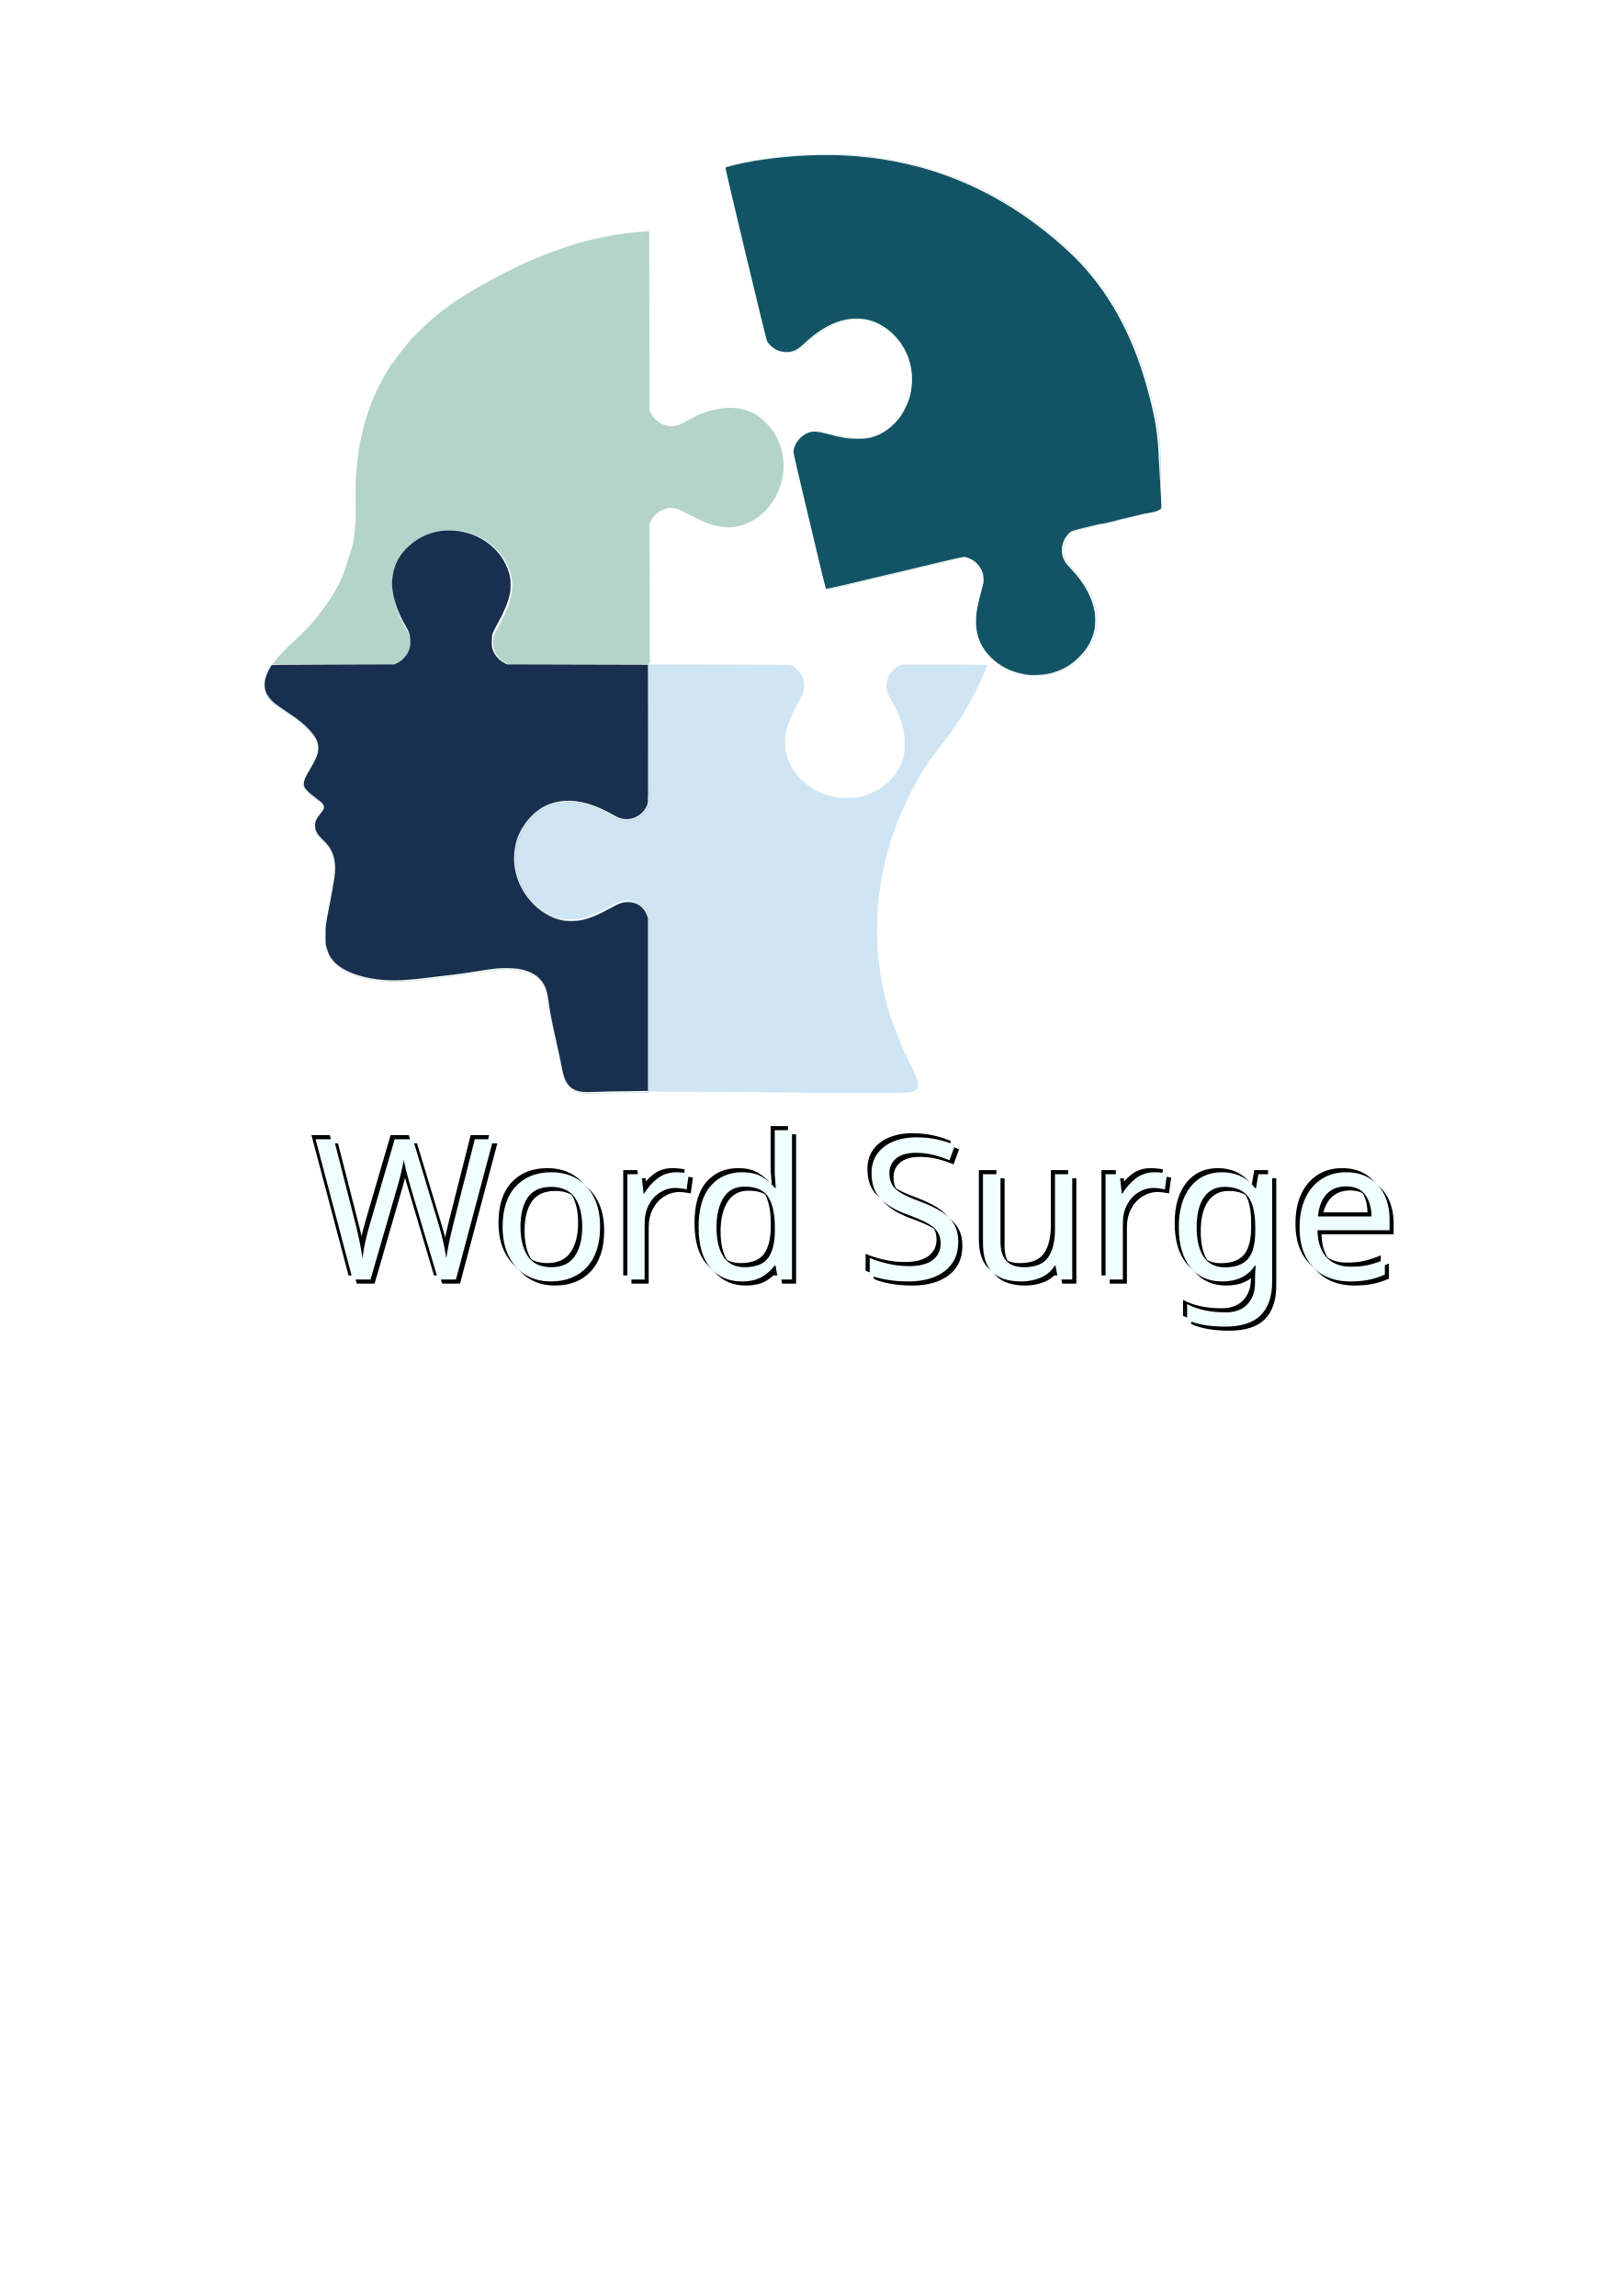
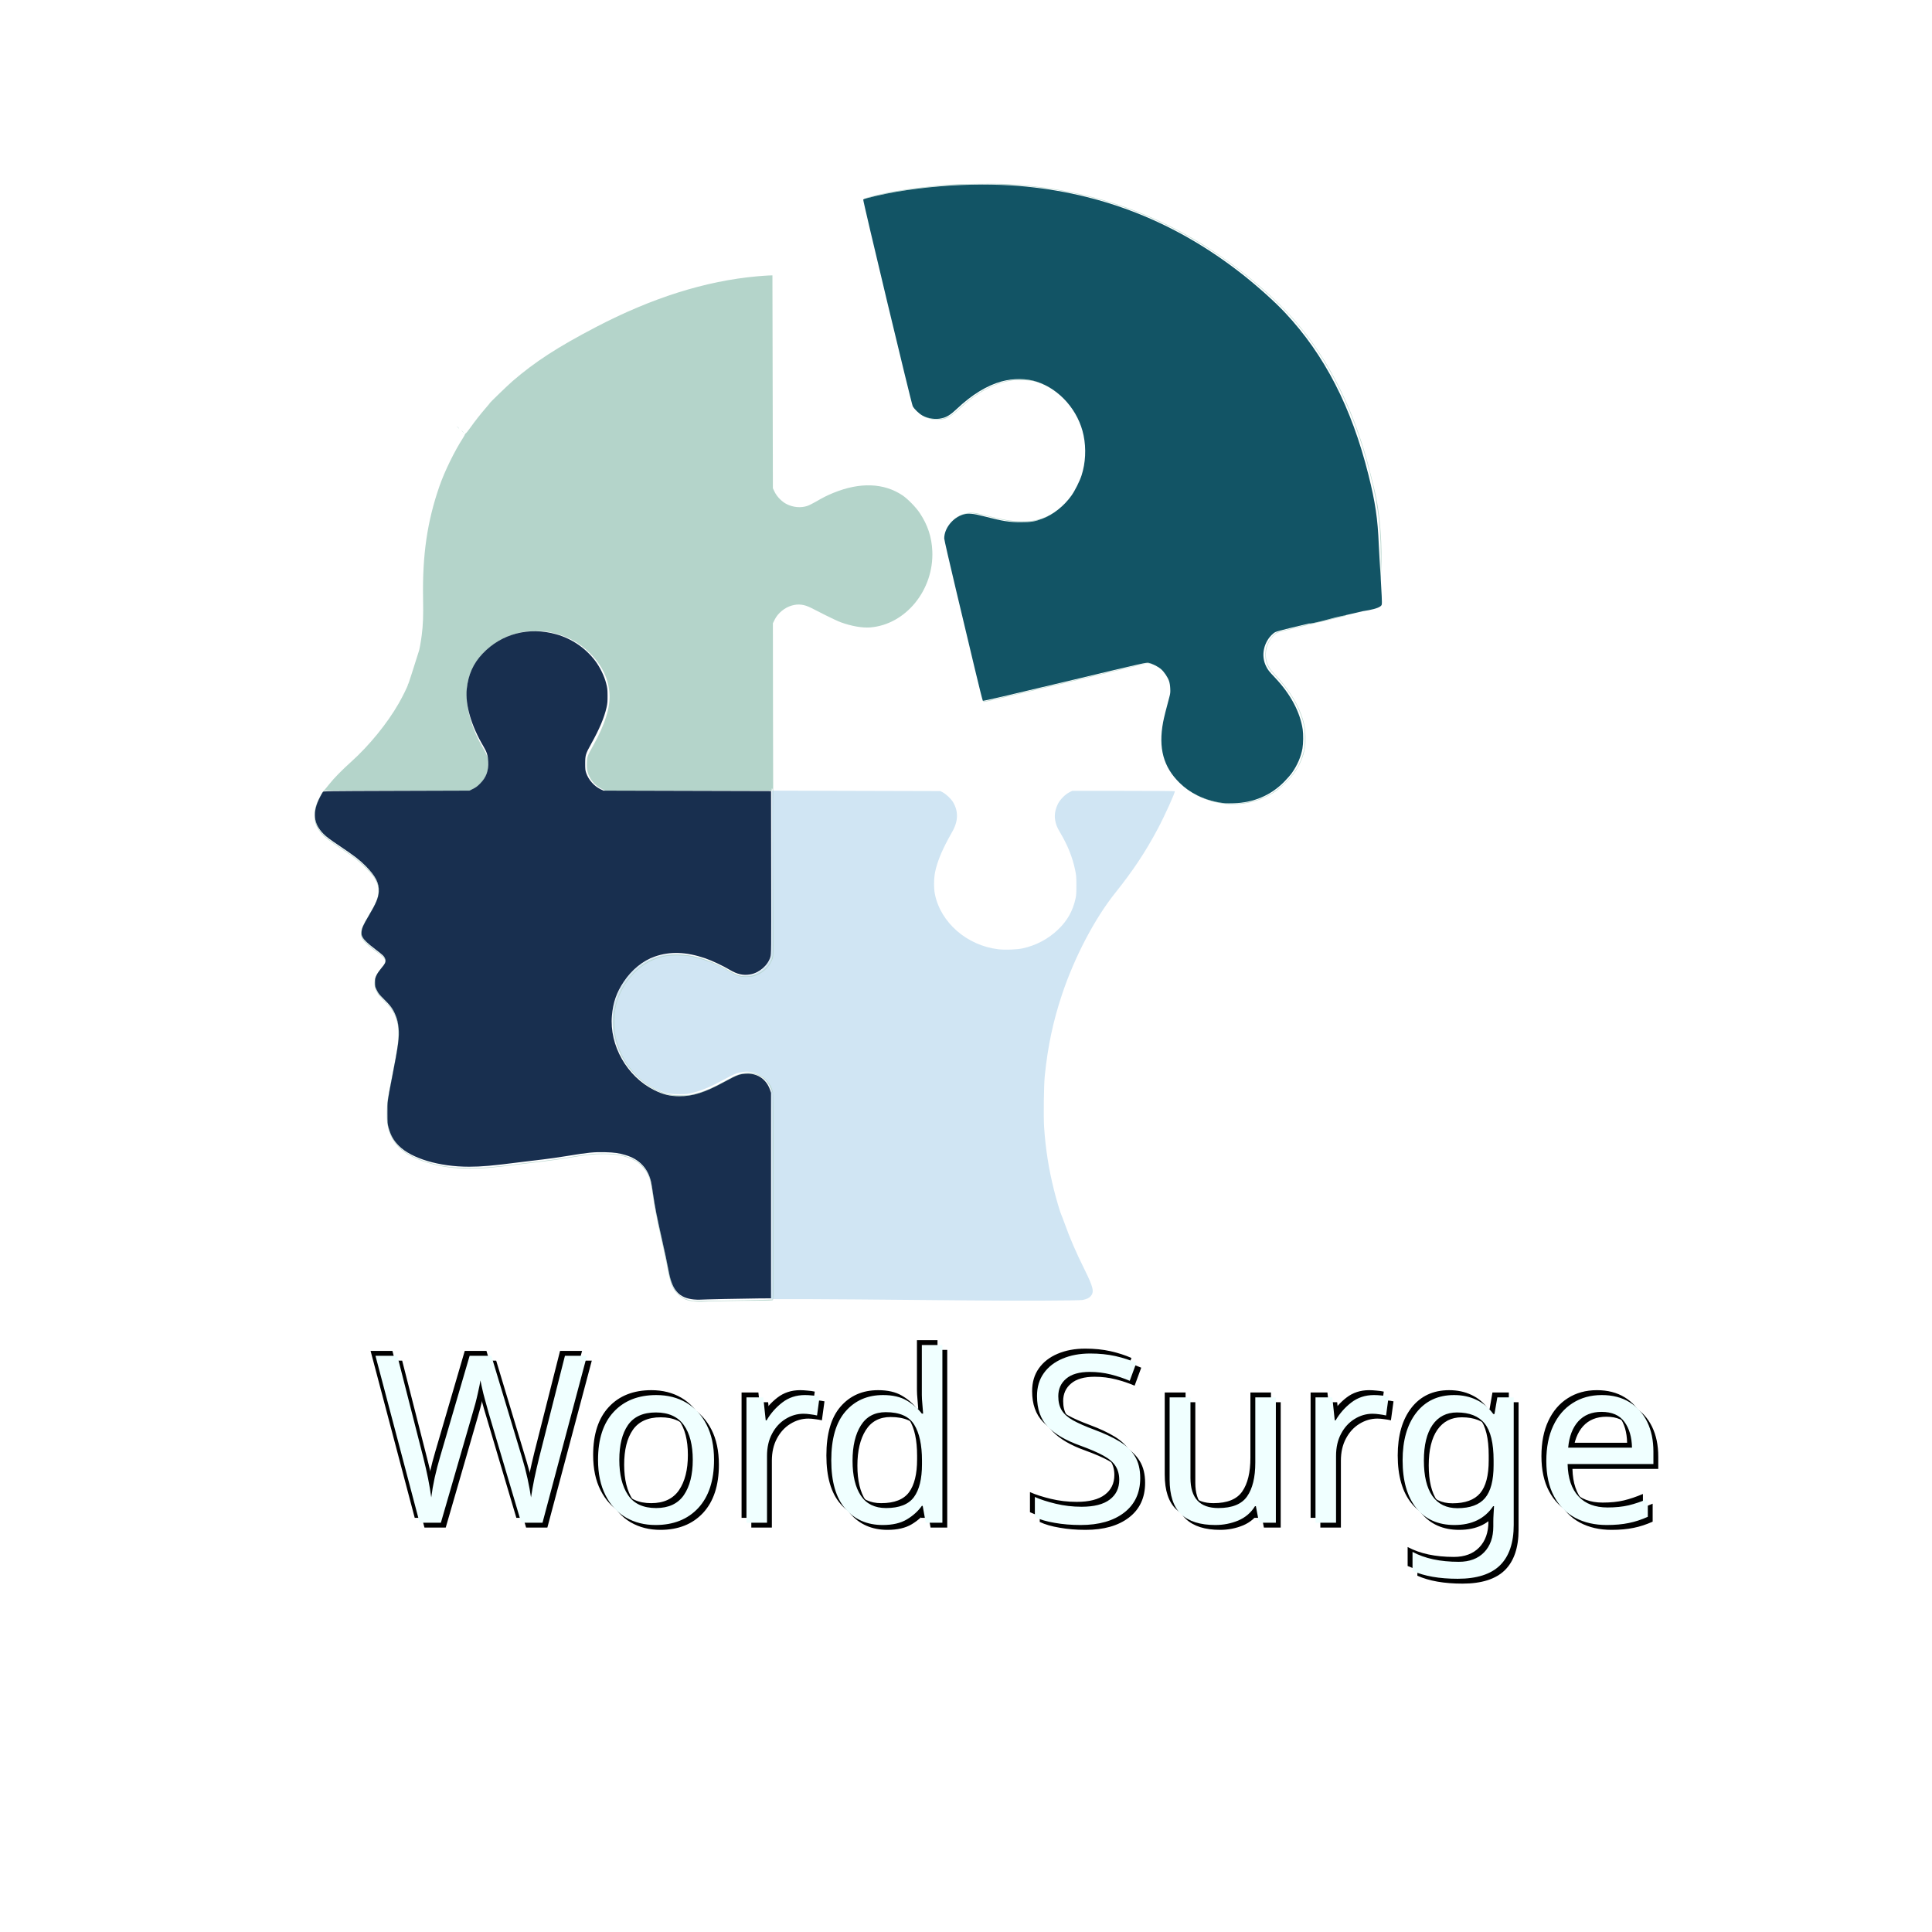
- <svg xmlns="http://www.w3.org/2000/svg" width="210mm" height="297mm" viewBox="0 0 210 297" version="1.1" id="svg146">
+ <svg xmlns="http://www.w3.org/2000/svg" width="210mm" height="210mm" viewBox="0 0 210 210" version="1.1" id="svg146">
  <defs id="defs140">
    <clipPath clipPathUnits="userSpaceOnUse" id="clipPath348">
      <rect style="fill:#125465;fill-opacity:1;stroke-width:0.265" id="rect350" width="119.086" height="121.978" x="-196.226" y="-74.248" />
    </clipPath>
  </defs>
  <g id="layer1">
    <path id="path178" d="M 349.932,10.208 V -130.931 H 544.03 738.128 V 10.208 151.347 H 544.03 349.932 Z M 517.953,120.675 c 6.25,-0.13 19.475,-0.118 33.74,0.029 15.127,0.157 27.776,0.159 28.614,0.004 0.837,-0.154 1.265,-0.347 1.59,-0.718 0.675,-0.769 0.476,-1.639 -1.104,-4.835 -1.704,-3.446 -2.725,-5.811 -3.779,-8.756 -0.24,-0.669 -0.491,-1.324 -0.559,-1.455 -0.181,-0.351 -0.922,-2.851 -1.351,-4.559 -0.971,-3.867 -1.565,-7.645 -1.828,-11.622 -0.132,-1.997 -0.056,-7.772 0.126,-9.552 0.9,-8.8 3.083,-16.318 7.027,-24.2 1.759,-3.516 3.983,-7.071 5.993,-9.583 3.299,-4.122 5.563,-7.532 7.861,-11.84 1.271,-2.383 3.271,-6.793 3.16,-6.972 -0.023,-0.037 -4.302,-0.068 -9.508,-0.068 h -9.466 l -0.541,0.275 c -0.791,0.402 -1.731,1.369 -2.119,2.18 -0.49,1.025 -0.652,1.967 -0.499,2.912 0.138,0.854 0.337,1.352 0.962,2.405 1.372,2.312 2.235,4.469 2.737,6.846 0.206,0.973 0.231,1.27 0.235,2.823 0.005,1.865 -0.077,2.469 -0.522,3.807 -0.295,0.889 -0.976,2.19 -1.547,2.956 -1.421,1.909 -4.036,3.761 -6.393,4.529 -1.754,0.571 -4.033,0.787 -5.951,0.564 -2.219,-0.258 -4.384,-1.053 -6.217,-2.282 -2.492,-1.671 -4.204,-3.826 -5.134,-6.46 -0.416,-1.179 -0.557,-2.061 -0.55,-3.452 0.006,-1.438 0.186,-2.443 0.717,-4.012 0.467,-1.381 1.651,-3.879 2.532,-5.343 1.227,-2.039 1.305,-3.915 0.236,-5.689 -0.366,-0.608 -1.251,-1.437 -1.902,-1.783 l -0.518,-0.275 h -15.506 c -14.688,0 -15.509,-0.008 -15.567,-0.148 -0.034,-0.082 -0.061,-7.084 -0.061,-15.562 V -4.575 l 0.331,-0.673 c 0.853,-1.732 2.68,-2.82 4.579,-2.727 0.995,0.049 1.356,0.186 3.586,1.366 1.008,0.533 2.219,1.142 2.691,1.353 3.518,1.573 6.54,1.89 9.297,0.975 4.384,-1.455 7.717,-5.376 8.772,-10.319 0.265,-1.242 0.328,-3.581 0.13,-4.843 -0.48,-3.06 -1.862,-5.74 -4.017,-7.791 -2.065,-1.965 -4.318,-2.897 -7.262,-3.003 -3.374,-0.122 -6.538,0.797 -10.275,2.983 -1.407,0.823 -1.923,0.995 -3.006,1 -2.023,0.01 -3.678,-1.035 -4.548,-2.872 l -0.278,-0.587 -0.022,-19.667 c -0.019,-17.567 -0.035,-19.672 -0.151,-19.716 -0.071,-0.027 -0.747,-0.005 -1.502,0.05 -9.042,0.655 -18.032,3.176 -27.662,7.757 -2.998,1.426 -7.511,3.848 -10.372,5.565 -4.371,2.624 -8.667,5.994 -11.879,9.32 l -0.788,0.815 -0.271,-0.116 c -0.149,-0.064 -0.625,-0.273 -1.058,-0.465 -0.433,-0.192 -0.852,-0.347 -0.931,-0.345 -0.079,0.002 -0.602,0.317 -1.16,0.698 l -1.016,0.694 -0.72,1.417 c -0.693,1.364 -0.738,1.43 -1.212,1.758 l -0.492,0.341 -0.371,-0.304 -0.371,-0.304 -0.788,0.626 c -0.932,0.741 -3.733,2.941 -4.291,3.371 -0.828,0.638 -1.323,1.024 -3.522,2.747 -1.249,0.978 -2.446,1.913 -2.66,2.079 -0.214,0.165 -1.114,0.868 -1.998,1.562 -0.885,0.694 -2.256,1.766 -3.048,2.382 -0.792,0.616 -2.22,1.735 -3.175,2.486 -0.955,0.751 -1.859,1.442 -2.009,1.535 l -0.273,0.17 -1.293,-0.567 c -0.711,-0.312 -1.588,-0.696 -1.949,-0.853 -0.641,-0.279 -1.713,-0.749 -2.392,-1.05 -0.186,-0.083 -0.739,-0.321 -1.228,-0.529 -1.068,-0.456 -2.693,-1.169 -4.191,-1.84 -0.605,-0.271 -1.348,-0.594 -1.651,-0.719 -0.303,-0.124 -0.874,-0.372 -1.27,-0.55 -1.225,-0.552 -1.482,-0.664 -1.912,-0.835 -0.229,-0.091 -0.53,-0.226 -0.668,-0.298 -0.221,-0.116 -0.261,-0.117 -0.322,-0.008 -0.038,0.069 -0.106,0.125 -0.149,0.125 -0.111,0 -1.016,-0.617 -0.971,-0.662 0.02,-0.02 0.524,0.011 1.12,0.07 2.031,0.199 3.18,-0.189 3.635,-1.229 0.327,-0.746 0.108,-2.892 -0.407,-3.987 -0.108,-0.229 -0.484,-0.697 -0.882,-1.095 -0.445,-0.446 -0.732,-0.81 -0.799,-1.014 -0.075,-0.227 -0.092,-0.722 -0.059,-1.725 0.05,-1.551 0.212,-2.478 0.695,-3.986 0.64,-1.999 0.721,-2.842 0.378,-3.938 -0.306,-0.976 -1.43,-3.423 -1.921,-4.184 -0.569,-0.881 -1.575,-1.887 -2.404,-2.404 l -0.627,-0.391 -0.145,-0.704 c -0.648,-3.147 -3.363,-5.484 -6.372,-5.484 -1.852,0 -3.163,0.649 -5.812,2.879 -2.159,1.817 -2.892,2.227 -5.067,2.836 -1.795,0.502 -2.489,0.834 -3.163,1.51 -1.112,1.116 -1.359,2.077 -1.577,6.121 -0.097,1.804 -0.318,2.91 -0.738,3.693 -0.131,0.244 -0.68,0.904 -1.222,1.467 -0.81,0.843 -1.047,1.151 -1.336,1.736 -0.761,1.538 -1.058,4.763 -0.566,6.152 0.502,1.416 1.939,2.311 4.241,2.641 0.781,0.112 3.037,0.112 3.934,-10e-4 1.62,-0.203 2.253,-0.858 1.823,-1.887 -0.397,-0.95 0.177,-2.805 1.185,-3.83 0.828,-0.842 0.798,-0.844 1.31,0.08 0.845,1.526 1.903,2.746 3.062,3.533 0.349,0.237 0.494,0.385 0.46,0.472 -0.027,0.07 -0.049,0.219 -0.049,0.331 0,0.361 -0.248,0.505 -1.065,0.617 -0.961,0.132 -2.737,0.487 -3.292,0.659 -0.839,0.259 -1.872,0.61 -2.205,0.749 -1.69,0.707 -2.489,1.178 -3.895,2.294 -0.466,0.37 -0.947,0.748 -1.07,0.84 -2.931,2.197 -3.826,3.3 -4.505,5.557 -0.369,1.225 -0.58,2.21 -0.859,4.009 -0.239,1.541 -0.364,2.291 -0.844,5.08 -0.338,1.964 -0.62,3.89 -1.438,9.821 -0.302,2.189 -0.777,5.56 -1.055,7.493 -0.598,4.142 -1.071,7.502 -1.485,10.541 -0.165,1.211 -0.356,2.563 -0.424,3.006 -0.068,0.442 -0.279,1.909 -0.468,3.26 -0.425,3.033 -1.04,7.088 -1.734,11.43 -0.642,4.023 -1.135,7.886 -1.438,11.274 -0.14,1.564 -0.306,2.508 -0.57,3.247 -0.296,0.828 -0.811,1.969 -1.279,2.836 -0.731,1.356 -0.669,1.255 -3.15,5.038 -1.185,1.807 -1.651,2.593 -1.651,2.786 0,0.289 0.769,0.839 2.032,1.456 0.675,0.33 1.304,0.631 1.397,0.67 1.958,0.815 4.721,1.8 7.324,2.608 1.513,0.47 4.907,0.921 7.192,0.956 0.679,0.01 0.819,0.037 0.932,0.176 0.115,0.142 0.283,0.171 1.25,0.213 l 1.117,0.05 0.042,0.22 c 0.023,0.121 0.299,2.43 0.612,5.131 l 0.569,4.911 -1.37,17.399 c -0.753,9.569 -1.415,17.695 -1.47,18.058 -0.085,0.555 -0.081,0.677 0.021,0.776 0.13,0.125 4.798,0.614 5.027,0.526 0.066,-0.025 0.204,-0.324 0.307,-0.665 0.103,-0.34 2.45,-7.553 5.214,-16.028 l 5.026,-15.409 1.169,-7.197 1.169,-7.197 0.566,-0.025 c 0.311,-0.014 0.566,-0.004 0.566,0.022 0,0.026 0.513,2.457 1.139,5.401 l 1.139,5.354 2.126,17.357 c 1.169,9.546 2.228,18.176 2.353,19.177 l 0.228,1.82 0.423,-0.004 c 1.092,-0.011 4.411,-0.228 4.478,-0.294 0.042,-0.041 1.195,-11.287 2.563,-24.992 1.368,-13.705 2.505,-24.999 2.527,-25.098 0.037,-0.167 0.113,-0.184 1.078,-0.239 1.254,-0.072 1.399,-0.103 1.464,-0.309 0.038,-0.12 0.131,-0.161 0.363,-0.161 0.407,0 2.652,-0.295 3.571,-0.469 2.184,-0.412 3.912,-0.943 5.396,-1.656 1.063,-0.511 1.578,-0.891 1.89,-1.397 0.098,-0.158 0.242,-0.288 0.319,-0.287 0.19,10e-4 1.524,1.032 1.72,1.329 0.2,0.304 0.199,0.76 -0.002,1.083 -0.087,0.14 -0.378,0.502 -0.645,0.804 -0.268,0.303 -0.625,0.836 -0.793,1.185 -0.29,0.6 -0.307,0.682 -0.307,1.482 0,0.802 0.017,0.881 0.315,1.506 0.265,0.554 0.487,0.837 1.402,1.778 1.194,1.229 1.493,1.621 1.927,2.538 0.56,1.183 0.665,1.759 0.667,3.661 0.001,1.935 -0.04,2.217 -1.181,8.015 -0.785,3.989 -0.91,4.903 -0.913,6.675 -0.003,1.574 0.131,2.465 0.539,3.583 0.895,2.452 2.985,4.161 6.533,5.342 2.602,0.866 5.105,1.235 8.376,1.235 2.318,0 4.228,-0.161 9.005,-0.761 2.189,-0.275 4.551,-0.561 5.249,-0.636 0.699,-0.075 2.394,-0.323 3.768,-0.551 3.431,-0.569 4.311,-0.678 5.927,-0.734 4.198,-0.146 7.103,0.912 8.508,3.099 0.684,1.064 0.939,1.919 1.226,4.099 0.097,0.737 0.311,2.052 0.475,2.921 0.164,0.869 0.341,1.828 0.393,2.131 0.052,0.303 0.39,1.865 0.752,3.471 0.361,1.607 0.848,3.893 1.081,5.08 0.233,1.187 0.507,2.426 0.608,2.752 0.649,2.094 1.778,3.198 3.722,3.642 0.6,0.137 0.695,0.137 10.456,-0.066 z M 449.047,46.991 c -0.027,-0.137 -0.091,-0.497 -0.142,-0.8 -0.142,-0.844 -0.741,-3.691 -0.926,-4.399 -0.091,-0.347 -0.147,-0.649 -0.126,-0.671 0.067,-0.067 0.545,0.431 0.934,0.973 0.834,1.161 1.15,2.217 0.984,3.283 -0.101,0.648 -0.356,1.428 -0.558,1.704 -0.11,0.15 -0.119,0.145 -0.167,-0.09 z m -4.83,-26.221 c -0.024,-0.198 -0.086,-0.798 -0.138,-1.333 -0.087,-0.905 -0.496,-4.231 -0.677,-5.514 -0.115,-0.812 -0.297,-1.91 -0.647,-3.909 -0.219,-1.251 -0.282,-1.787 -0.218,-1.851 0.16,-0.16 5.833,-0.664 7.473,-0.664 h 1.076 l 0.096,-0.747 c 0.053,-0.411 0.096,-0.865 0.096,-1.009 0,-0.362 0.078,-0.531 0.242,-0.525 0.076,0.003 0.939,0.3 1.917,0.66 1.542,0.568 1.774,0.677 1.752,0.82 -0.015,0.091 -0.36,0.832 -0.767,1.647 -1.519,3.037 -3.53,5.969 -6.071,8.851 -1.112,1.261 -3.798,3.934 -3.954,3.934 -0.097,0 -0.149,-0.104 -0.18,-0.36 z m 7.485,-19.473 c 0,-0.012 0.057,-0.497 0.126,-1.079 0.069,-0.582 0.126,-1.218 0.126,-1.413 l 8.5e-4,-0.354 -2.074,-0.008 c -1.141,-0.004 -2.122,-0.023 -2.18,-0.041 -0.058,-0.018 -1.761,-0.057 -3.784,-0.085 -2.16,-0.03 -3.719,-0.086 -3.777,-0.134 -0.054,-0.045 -0.184,-0.377 -0.289,-0.738 -0.71,-2.451 -2.12,-6.689 -2.754,-8.276 -0.112,-0.279 -0.299,-0.756 -0.416,-1.058 -0.117,-0.303 -0.352,-0.874 -0.522,-1.27 -0.523,-1.221 -0.508,-1.172 -0.389,-1.29 0.087,-0.086 0.225,-0.043 0.717,0.225 0.335,0.182 1.236,0.669 2.003,1.081 l 1.395,0.749 0.849,-0.293 c 1.271,-0.439 6.027,-2.077 6.586,-2.268 0.473,-0.162 0.555,-0.241 2.836,-2.762 1.292,-1.427 2.406,-2.653 2.476,-2.724 0.07,-0.071 1.63,-1.786 3.467,-3.811 1.837,-2.025 3.533,-3.885 3.768,-4.133 0.235,-0.248 0.458,-0.505 0.495,-0.572 0.094,-0.167 0.229,-0.15 0.228,0.028 0,0.082 -0.136,0.586 -0.301,1.122 -0.674,2.182 -1.375,5.33 -1.724,7.747 -0.48,3.322 -0.631,5.956 -0.58,10.118 0.054,4.435 -0.043,6.312 -0.453,8.763 -0.279,1.67 -0.321,1.82 -0.505,1.82 -0.127,0 -0.162,-0.06 -0.162,-0.28 0,-0.154 -0.048,-0.339 -0.106,-0.412 -0.17,-0.211 -0.885,-0.663 -1.048,-0.663 -0.083,0 -0.954,0.457 -1.936,1.016 -1.493,0.85 -2.078,1.13 -2.074,0.995 z M 419.487,-34.501 c -0.139,-0.041 -0.668,-0.136 -1.177,-0.211 -1.456,-0.214 -1.606,-0.327 -0.793,-0.593 0.854,-0.28 1.43,-0.624 2.656,-1.587 l 0.195,-0.153 -0.175,0.492 c -0.183,0.514 -0.252,1.49 -0.135,1.91 0.058,0.206 0.043,0.232 -0.127,0.226 -0.106,-0.004 -0.305,-0.041 -0.444,-0.082 z m 220.512,7.983 c -6.343,-3.609 -5.996,-3.399 -6.088,-3.687 -0.047,-0.148 -0.332,-1.24 -0.632,-2.428 -2.582,-10.205 -6.511,-18.628 -11.989,-25.702 -4.146,-5.354 -10.966,-11.345 -17.988,-15.802 -10.371,-6.582 -21.582,-10.419 -33.703,-11.534 -4.14,-0.381 -9.663,-0.456 -13.589,-0.186 -5.753,0.397 -10.889,1.148 -14.884,2.176 -1.467,0.378 -1.626,0.442 -1.626,0.664 0,0.381 8.976,37.792 9.163,38.192 0.099,0.212 0.481,0.681 0.863,1.059 1.045,1.036 2.161,1.504 3.605,1.513 0.868,0.005 1.451,-0.126 2.256,-0.506 0.478,-0.226 0.878,-0.537 1.905,-1.483 3.223,-2.966 6.095,-4.582 9.259,-5.209 1.06,-0.21 3.123,-0.209 4.106,0.003 2.305,0.495 4.098,1.513 5.975,3.389 2.69,2.69 3.959,5.824 3.945,9.742 -0.013,3.544 -1.295,6.817 -3.633,9.276 -2.928,3.079 -6.305,4.049 -11.167,3.206 -0.552,-0.096 -1.974,-0.421 -3.162,-0.723 -1.209,-0.308 -2.445,-0.572 -2.81,-0.6 -1.917,-0.148 -3.83,0.977 -4.715,2.773 -0.322,0.653 -0.598,1.613 -0.602,2.091 -8.4e-4,0.105 1.032,4.525 2.296,9.821 1.263,5.297 2.874,12.05 3.579,15.007 1.186,4.974 1.295,5.378 1.465,5.403 0.101,0.014 6.901,-1.579 15.111,-3.541 8.211,-1.962 15.065,-3.567 15.232,-3.567 0.773,0.002 2.022,0.627 2.76,1.382 0.945,0.966 1.399,2.062 1.397,3.371 -10e-4,0.709 -0.052,0.984 -0.429,2.314 -0.854,3.014 -1.115,4.456 -1.172,6.493 -0.051,1.814 0.072,2.842 0.489,4.088 1.155,3.446 4.224,6.355 8.052,7.631 1.722,0.574 2.424,0.677 4.602,0.677 1.709,0 2.056,-0.024 2.836,-0.193 2.916,-0.632 5.164,-1.863 7.161,-3.92 2.485,-2.56 3.631,-5.387 3.482,-8.582 -0.173,-3.699 -2.028,-7.434 -5.525,-11.126 -1.055,-1.114 -1.33,-1.525 -1.607,-2.404 -0.375,-1.185 -0.261,-2.506 0.315,-3.677 0.298,-0.606 1.096,-1.522 1.52,-1.745 0.156,-0.082 3.059,-0.811 6.451,-1.62 3.722,-0.888 6.225,-1.524 6.315,-1.605 0.138,-0.125 0.286,-0.072 2.004,0.717 2.439,1.12 2.295,1.054 4.143,1.9 0.884,0.404 2.007,0.919 2.496,1.143 11.441,3.698 7.163,8.092 4.738,18.036 -0.29,1.187 -0.957,3.912 -1.483,6.054 -1.163,4.732 -1.699,6.925 -2.145,8.763 -0.603,2.49 -1.533,6.283 -1.79,7.302 -0.138,0.547 -0.251,1.009 -0.251,1.027 80.74,256.079 34.558,-79.274 3.471,-65.375 z m 2.117,15.947 c -0.21,-0.06 -1.429,-0.423 -2.709,-0.806 -1.281,-0.383 -2.742,-0.817 -3.247,-0.964 l -0.918,-0.268 0.057,-1.355 c 0.031,-0.745 0.076,-1.422 0.099,-1.504 0.033,-0.115 0.416,0.211 1.666,1.42 l 1.624,1.569 2.206,0.718 c 10.744,-9.019 12.86,4.542 1.223,1.19 z M 409.515,119.105 c 0.068,-0.043 0.198,-0.867 0.364,-2.306 l 0.259,-2.239 -0.279,-0.232 c -0.153,-0.128 -1.593,-1.24 -3.2,-2.473 -2.457,-1.885 -2.975,-2.248 -3.26,-2.283 -0.186,-0.023 -1.319,-0.064 -2.516,-0.089 l -2.177,-0.047 -0.12,0.192 c -0.142,0.225 -1.24,3.85 -1.24,4.091 9e-5,0.128 0.926,0.714 4.092,2.591 l 4.092,2.426 1.814,0.21 c 2.188,0.253 2.044,0.243 2.173,0.161 z m 26.183,-0.46 c 0.125,-0.299 0.612,-2.859 0.566,-2.978 -0.022,-0.059 -1.441,-0.902 -3.153,-1.873 -2.578,-1.463 -3.164,-1.764 -3.416,-1.753 -0.698,0.031 -4.698,0.53 -4.762,0.594 -0.111,0.111 -0.731,4.281 -0.657,4.423 0.05,0.097 1.355,0.323 5.428,0.944 2.949,0.449 5.486,0.821 5.638,0.826 0.212,0.007 0.296,-0.036 0.357,-0.182 z" style="fill:#fbfbfc;stroke-width:0.085" />
    <g id="g305" transform="translate(229.011,93.87392)" clip-path="url(#clipPath348)">
      <g id="g303" transform="matrix(0.5877647,0,0,0.5877647,-196.3282,26.04243)">
        <path style="fill:#d0e5f3;stroke-width:0.085" d="m 123.943,36.468 c -12.897,-0.14 -31.141,-0.269 -34.009,-0.242 -1.685,0.016 -3.009,-10e-4 -2.942,-0.038 0.105,-0.058 0.121,-2.666 0.121,-19.038 0,-16.983 -0.014,-19.024 -0.133,-19.484 -0.614,-2.371 -2.777,-3.807 -5.2,-3.452 -1.036,0.152 -1.607,0.374 -3.218,1.256 -2.642,1.446 -4.188,2.113 -5.969,2.571 -1.043,0.268 -1.179,0.283 -2.582,0.284 -1.697,8.4e-4 -2.301,-0.105 -3.684,-0.641 -2.98,-1.156 -5.681,-3.666 -7.199,-6.688 -0.465,-0.925 -1.002,-2.47 -1.231,-3.54 -0.228,-1.066 -0.313,-3.345 -0.166,-4.436 0.55,-4.067 3.132,-7.791 6.589,-9.5 1.539,-0.761 3.025,-1.084 4.971,-1.081 2.506,0.005 4.901,0.61 7.662,1.938 0.629,0.302 1.448,0.732 1.82,0.956 1.614,0.968 2.184,1.143 3.556,1.085 0.733,-0.031 1.052,-0.086 1.498,-0.257 1.486,-0.572 2.616,-1.708 3.117,-3.133 0.166,-0.471 0.168,-0.726 0.168,-15.658 v -15.179 l 15.6,0.042 15.6,0.042 0.463,0.254 c 0.612,0.336 1.5,1.181 1.849,1.761 1.069,1.774 0.991,3.651 -0.236,5.689 -0.084,0.14 -0.398,0.711 -0.697,1.27 -1.237,2.309 -2,4.239 -2.361,5.969 -0.242,1.162 -0.264,3.002 -0.049,4.087 1.051,5.289 5.949,9.548 11.759,10.224 1.24,0.144 3.41,0.063 4.469,-0.168 2.485,-0.542 4.729,-1.73 6.543,-3.465 1.734,-1.659 2.736,-3.439 3.248,-5.771 0.126,-0.575 0.156,-1.06 0.152,-2.452 -0.004,-1.553 -0.029,-1.85 -0.235,-2.823 -0.503,-2.377 -1.365,-4.534 -2.737,-6.846 -0.625,-1.053 -0.824,-1.551 -0.962,-2.405 -0.153,-0.945 0.009,-1.887 0.499,-2.912 0.388,-0.811 1.327,-1.778 2.119,-2.18 l 0.541,-0.275 h 9.466 c 5.206,0 9.485,0.031 9.508,0.068 0.11,0.178 -1.889,4.589 -3.16,6.972 -2.298,4.308 -4.562,7.717 -7.861,11.84 -3.8,4.748 -7.544,11.897 -9.843,18.796 -1.647,4.942 -2.619,9.524 -3.177,14.987 -0.182,1.78 -0.258,7.555 -0.126,9.552 0.263,3.977 0.857,7.755 1.828,11.622 0.429,1.708 1.169,4.208 1.351,4.559 0.068,0.131 0.319,0.786 0.559,1.455 1.054,2.945 2.074,5.31 3.779,8.756 1.595,3.225 1.785,4.078 1.08,4.858 -0.306,0.339 -0.708,0.526 -1.478,0.688 -0.585,0.123 -12.455,0.169 -20.659,0.081 z M 87.057,-57.935 c 75.385,64.771 37.692,32.386 0,0 z" id="path293" />
        <g id="g297">
          <path id="path295" d="m 73.016,36.673 c -1.529,-0.115 -2.403,-0.474 -3.263,-1.34 -0.973,-0.98 -1.39,-2.029 -1.906,-4.791 -0.165,-0.885 -0.588,-2.885 -0.939,-4.445 -1.09,-4.844 -1.528,-7.109 -1.891,-9.783 -0.331,-2.437 -0.782,-3.528 -1.947,-4.706 -0.63,-0.637 -0.836,-0.785 -1.612,-1.16 -1.544,-0.745 -3.154,-1.053 -5.503,-1.05 -1.844,0.002 -2.963,0.124 -6.411,0.701 -1.381,0.231 -3.371,0.516 -4.422,0.632 -1.051,0.117 -3.072,0.362 -4.493,0.546 -5.193,0.672 -6.612,0.793 -9.313,0.795 -3.11,0.002 -5.231,-0.283 -7.745,-1.039 -4.829,-1.453 -7.097,-3.72 -7.583,-7.578 -0.127,-1.005 -0.065,-2.985 0.132,-4.282 0.074,-0.489 0.421,-2.337 0.769,-4.106 1.038,-5.27 1.165,-6.116 1.168,-7.789 0.002,-1.205 -0.028,-1.56 -0.183,-2.177 -0.403,-1.606 -0.976,-2.569 -2.33,-3.913 -0.513,-0.509 -1.077,-1.15 -1.254,-1.424 -1.011,-1.565 -0.831,-3.021 0.582,-4.693 0.322,-0.381 0.633,-0.809 0.692,-0.951 0.236,-0.569 -0.048,-1.005 -1.225,-1.883 -0.279,-0.209 -0.735,-0.548 -1.013,-0.754 -0.808,-0.601 -1.653,-1.437 -1.916,-1.897 -0.325,-0.567 -0.336,-1.241 -0.032,-2.048 0.199,-0.529 0.394,-0.889 1.69,-3.113 1.011,-1.736 1.314,-2.587 1.314,-3.698 0,-1.405 -0.646,-2.562 -2.386,-4.279 -1.318,-1.3 -2.132,-1.928 -4.778,-3.69 -2.354,-1.566 -3.223,-2.303 -3.85,-3.262 -0.61,-0.932 -0.795,-1.56 -0.793,-2.688 0.001,-0.704 0.048,-1.097 0.192,-1.609 0.253,-0.902 1.064,-2.51 1.511,-2.996 0.198,-0.215 0.674,-0.788 1.059,-1.273 0.834,-1.052 2.284,-2.529 3.966,-4.042 3.366,-3.026 6.678,-7.087 8.813,-10.805 0.731,-1.274 1.701,-3.245 1.717,-3.488 0.011,-0.179 0.015,-0.179 0.604,0.054 0.326,0.129 -0.678,-0.056 -0.604,-0.054 0.074,0.002 1.046,-3.114 1.988,-6.087 l 1.133,0.154 1.07,-1.192 c 0,0 0.422,1.331 0.287,1.292 -0.082,-0.023 -0.692,-0.068 -1.357,-0.1 -0.884,-0.042 -1.188,-0.084 -1.133,-0.154 0.096,-0.121 0.395,-1.737 0.559,-3.017 0.255,-1.996 0.313,-3.541 0.255,-6.816 -0.143,-8.058 0.762,-14.271 3.027,-20.786 0.953,-2.741 2.771,-6.464 4.353,-8.914 0.204,-0.316 0.371,-0.63 0.371,-0.699 0,-0.068 0.049,-0.124 0.108,-0.124 0.06,0 0.439,-0.467 0.843,-1.037 0.862,-1.217 1.937,-2.584 2.943,-3.743 0.396,-0.456 0.712,-0.841 0.703,-0.856 -0.034,-0.056 3.35,-3.324 4.208,-4.063 4.128,-3.562 8.3,-6.269 15.321,-9.941 10.415,-5.447 20.305,-8.568 29.891,-9.434 0.768,-0.069 1.721,-0.138 2.117,-0.152 l 0.72,-0.026 0.042,19.685 0.042,19.685 0.319,0.668 c 0.424,0.889 1.358,1.836 2.242,2.275 1.222,0.607 2.633,0.725 3.829,0.319 0.301,-0.102 1.025,-0.464 1.609,-0.803 1.332,-0.776 2.061,-1.141 3.205,-1.608 4.898,-1.999 9.317,-1.839 12.765,0.462 0.954,0.637 2.498,2.217 3.199,3.275 1.47,2.218 2.201,4.434 2.315,7.021 0.316,7.185 -4.916,13.617 -11.495,14.132 -1.453,0.114 -3.484,-0.242 -5.423,-0.95 -0.484,-0.177 -1.775,-0.777 -2.87,-1.333 -1.094,-0.556 -2.277,-1.156 -2.628,-1.333 -1.289,-0.649 -2.334,-0.778 -3.552,-0.438 -1.325,0.37 -2.586,1.404 -3.183,2.612 l -0.331,0.669 0.019,15.16 c 0.011,8.338 0.04,22.178 0.066,30.756 0.046,15.469 0.045,15.6 -0.124,16.081 -0.503,1.431 -1.63,2.565 -3.119,3.138 -0.446,0.172 -0.766,0.227 -1.498,0.257 -1.372,0.058 -1.942,-0.117 -3.556,-1.085 -2.219,-1.332 -4.97,-2.36 -7.366,-2.752 -1.123,-0.184 -3.14,-0.187 -4.16,-0.007 -3.36,0.595 -6.124,2.63 -7.973,5.871 -1.215,2.13 -1.69,4.143 -1.6,6.777 0.056,1.634 0.222,2.54 0.739,4.041 1.326,3.845 4.313,7.024 7.913,8.421 1.383,0.537 1.987,0.642 3.684,0.641 1.403,-8.5e-4 1.54,-0.016 2.582,-0.284 1.781,-0.458 3.327,-1.124 5.969,-2.571 1.611,-0.882 2.181,-1.105 3.218,-1.256 2.423,-0.354 4.586,1.082 5.2,3.452 0.119,0.46 0.133,2.502 0.133,19.485 0,18.67 -0.003,18.973 -0.164,19.059 -0.104,0.056 -1.241,0.088 -3.111,0.087 -2.648,0 -9.503,0.131 -10.144,0.195 -0.14,0.014 -0.597,-8.4e-4 -1.016,-0.032 z m 9.133,-0.244 c 2.788,-0.041 5.103,-0.108 5.145,-0.15 0.045,-0.045 0.067,-7.918 0.053,-19.12 l -0.023,-19.044 -0.218,-0.56 c -0.481,-1.235 -1.223,-2.109 -2.196,-2.588 -0.72,-0.354 -1.235,-0.465 -2.136,-0.459 -1.269,0.008 -1.859,0.211 -3.958,1.355 -3.792,2.067 -6.151,2.847 -8.551,2.829 -0.582,-0.004 -1.306,-0.052 -1.609,-0.106 -2.332,-0.414 -4.66,-1.69 -6.564,-3.598 -1.217,-1.219 -1.961,-2.246 -2.704,-3.73 -2.716,-5.424 -1.796,-11.452 2.381,-15.591 3.764,-3.731 9.367,-4.169 15.503,-1.214 0.664,0.32 1.53,0.776 1.924,1.014 1.492,0.901 2.39,1.168 3.616,1.073 2.193,-0.169 4.188,-1.901 4.475,-3.883 0.087,-0.602 0.112,-29.545 0.026,-30.366 -0.053,-0.506 -0.2,-0.733 -0.2,-0.309 v 0.212 h -15.4 -15.4 l -0.704,-0.352 c -1.284,-0.642 -2.258,-1.871 -2.583,-3.256 -0.099,-0.422 -0.127,-0.852 -0.102,-1.557 0.041,-1.136 0.052,-1.166 1.139,-3.118 2.206,-3.963 3.177,-7.002 3.049,-9.535 -0.142,-2.787 -1.351,-5.332 -3.607,-7.588 -2.028,-2.028 -4.3,-3.234 -7.282,-3.865 -0.933,-0.197 -1.26,-0.225 -2.672,-0.228 -1.733,-0.003 -2.485,0.094 -3.891,0.502 -2.71,0.786 -5.462,2.701 -7.014,4.88 -1.29,1.811 -1.96,4 -1.954,6.38 0.008,3.04 1.085,6.557 2.995,9.786 0.332,0.561 0.701,1.275 0.819,1.586 0.198,0.522 0.212,0.644 0.174,1.582 -0.033,0.803 -0.085,1.136 -0.252,1.587 -0.485,1.312 -1.355,2.29 -2.549,2.868 l -0.681,0.329 H 17.831 4.462 l -0.241,0.258 c -0.133,0.142 -0.451,0.685 -0.709,1.206 -1.038,2.105 -1.136,3.675 -0.332,5.309 0.243,0.493 0.493,0.816 1.123,1.447 0.672,0.674 1.178,1.058 2.969,2.254 2.593,1.731 3.487,2.412 4.645,3.534 2,1.939 2.773,3.481 2.547,5.077 -0.151,1.068 -0.5,1.86 -1.745,3.966 -1.478,2.5 -1.709,3.271 -1.252,4.187 0.279,0.559 1.199,1.433 2.687,2.55 0.641,0.481 1.259,1.014 1.375,1.184 0.37,0.544 0.252,1.018 -0.453,1.817 -0.97,1.099 -1.293,1.802 -1.293,2.814 0,1.184 0.36,1.836 1.871,3.387 0.544,0.559 1.114,1.2 1.266,1.425 0.41,0.607 0.809,1.527 1.033,2.385 0.176,0.674 0.198,0.943 0.191,2.328 -0.008,1.781 -0.109,2.447 -1.22,8.086 -0.725,3.682 -0.831,4.384 -0.899,5.969 -0.178,4.173 1.274,6.76 4.752,8.468 1.757,0.863 3.916,1.512 6.223,1.871 0.897,0.14 1.686,0.187 3.664,0.221 3.217,0.055 4.675,-0.057 10.179,-0.778 1.211,-0.159 3.091,-0.387 4.178,-0.508 1.087,-0.121 3.106,-0.408 4.487,-0.638 3.773,-0.628 4.477,-0.705 6.448,-0.703 1.966,0.002 3.145,0.164 4.517,0.623 2.796,0.935 4.226,2.87 4.627,6.26 0.258,2.177 0.717,4.575 1.777,9.271 0.368,1.63 0.844,3.867 1.058,4.972 0.214,1.105 0.48,2.274 0.591,2.6 0.733,2.156 1.876,3.163 3.981,3.508 0.14,0.023 1.226,0.024 2.413,0.002 1.187,-0.022 4.44,-0.073 7.228,-0.114 z m 88.881,-91.782 c -2.45,-0.257 -4.855,-1.14 -6.762,-2.482 -0.409,-0.288 -1.164,-0.942 -1.679,-1.454 -2.905,-2.892 -3.84,-6.267 -3.038,-10.964 0.124,-0.725 0.599,-2.666 1.178,-4.814 0.512,-1.897 0.106,-3.506 -1.223,-4.845 -0.708,-0.713 -1.539,-1.188 -2.388,-1.364 l -0.481,-0.1 -15.095,3.605 c -8.302,1.983 -15.14,3.588 -15.195,3.567 -0.12,-0.046 -0.054,0.214 -1.688,-6.65 -1.993,-8.37 -2.787,-11.7 -4.226,-17.717 -0.724,-3.026 -1.316,-5.675 -1.316,-5.888 0,-0.553 0.209,-1.302 0.558,-2 0.829,-1.657 2.544,-2.74 4.339,-2.74 0.659,0 1.055,0.075 2.948,0.556 2.913,0.74 4.285,0.973 6.04,1.027 1.69,0.051 2.712,-0.082 4.068,-0.533 1.627,-0.541 3.048,-1.474 4.42,-2.903 3.18,-3.313 4.443,-8.295 3.28,-12.934 -0.595,-2.373 -1.642,-4.274 -3.297,-5.988 -1.77,-1.832 -3.606,-2.955 -5.762,-3.522 -0.908,-0.239 -3.093,-0.331 -4.16,-0.175 -2.577,0.377 -5.249,1.61 -7.82,3.607 -0.373,0.29 -1.248,1.049 -1.944,1.687 -1.389,1.273 -2.01,1.66 -2.999,1.869 -1.167,0.247 -2.444,0.07 -3.508,-0.487 -0.617,-0.323 -1.73,-1.387 -1.994,-1.908 -0.107,-0.211 -2.032,-8.103 -4.707,-19.304 -3.516,-14.721 -4.502,-18.969 -4.423,-19.048 0.115,-0.115 1.809,-0.569 3.57,-0.958 3.237,-0.715 7.752,-1.313 12.829,-1.7 1.552,-0.118 8.35,-0.169 10.033,-0.074 12.674,0.711 23.825,3.969 34.332,10.033 5.504,3.176 11.399,7.636 15.947,12.063 7.365,7.17 12.752,16.606 16.102,28.202 0.535,1.852 1.528,5.782 1.849,7.316 0.844,4.037 1.221,9.363 0.99,13.96 -0.077,1.526 -0.107,1.616 -0.504,1.488 -1.166,-0.378 -10.256,-3.044 -10.379,-3.044 -0.103,0 -0.133,-0.029 -0.082,-0.081 0.051,-0.051 2,0.491 5.323,1.482 2.883,0.859 5.29,1.562 5.348,1.562 0.179,0 0.236,-0.99 0.235,-4.106 -0.002,-6.232 -0.707,-10.926 -2.701,-17.973 -3.499,-12.368 -9.23,-22.28 -17.093,-29.566 -6.013,-5.572 -12.347,-10.005 -19.184,-13.427 -8.22,-4.114 -16.927,-6.598 -26.374,-7.524 -4.794,-0.47 -10.457,-0.5 -15.494,-0.083 -4.989,0.413 -9.52,1.113 -13.112,2.026 -0.823,0.209 -1.514,0.38 -1.537,0.38 -0.022,0 -0.041,0.092 -0.041,0.204 0,0.112 2.022,8.675 4.493,19.029 3.481,14.585 4.543,18.911 4.713,19.206 0.364,0.633 1.256,1.444 1.981,1.802 1.152,0.569 2.316,0.703 3.495,0.401 1,-0.256 1.561,-0.604 2.705,-1.678 2.014,-1.891 3.685,-3.097 5.601,-4.041 4.519,-2.227 8.861,-1.995 12.483,0.666 2.811,2.065 4.658,4.987 5.36,8.475 0.247,1.229 0.272,3.974 0.046,5.169 -0.837,4.439 -3.593,8.121 -7.26,9.702 -1.519,0.655 -2.883,0.882 -4.903,0.815 -1.754,-0.058 -2.882,-0.249 -5.683,-0.966 -3.081,-0.788 -3.95,-0.81 -5.288,-0.136 -0.934,0.471 -1.776,1.323 -2.241,2.267 -0.282,0.572 -0.511,1.436 -0.513,1.929 -8.5e-4,0.176 0.611,2.881 1.359,6.011 0.748,3.13 2.312,9.692 3.475,14.582 1.163,4.889 2.153,9.033 2.199,9.207 0.064,0.242 0.127,0.318 0.265,0.318 0.099,0 6.884,-1.6 15.076,-3.556 8.192,-1.956 14.999,-3.556 15.125,-3.556 0.33,0 1.073,0.234 1.62,0.51 0.723,0.365 1.379,0.949 1.841,1.639 0.587,0.878 0.789,1.504 0.836,2.592 0.033,0.77 0.009,0.991 -0.178,1.651 -0.487,1.719 -0.982,3.713 -1.143,4.605 -0.79,4.388 -0.105,7.518 2.263,10.339 1.824,2.173 4.389,3.701 7.305,4.352 1.428,0.319 2.874,0.423 4.247,0.307 3.449,-0.292 6.27,-1.558 8.585,-3.852 1.821,-1.804 2.812,-3.469 3.393,-5.698 0.219,-0.841 0.237,-1.027 0.236,-2.517 -8.5e-4,-1.246 -0.036,-1.771 -0.157,-2.328 -0.539,-2.48 -1.858,-5.119 -3.708,-7.419 -0.342,-0.425 -1.08,-1.266 -1.64,-1.869 -1.115,-1.2 -1.457,-1.761 -1.698,-2.782 -0.159,-0.676 -0.122,-1.859 0.08,-2.499 0.309,-0.983 1.086,-2.085 1.859,-2.637 0.163,-0.116 2.187,-0.636 6.385,-1.639 3.38,-0.807 6.182,-1.504 6.226,-1.548 0.05,-0.05 -0.057,-0.142 -0.289,-0.246 -1.397,-0.629 -5.462,-2.499 -5.747,-2.645 -0.325,-0.166 -0.345,-0.196 -0.291,-0.448 0.088,-0.42 0.203,-0.464 0.183,-0.071 l -0.017,0.353 3.09,1.418 c 1.7,0.78 3.138,1.449 3.196,1.486 0.148,0.094 0.132,0.199 -0.04,0.265 -0.08,0.031 -2.92,0.719 -6.311,1.529 -5.691,1.359 -6.191,1.493 -6.498,1.736 -1.444,1.144 -2.129,3.087 -1.738,4.932 0.198,0.936 0.632,1.643 1.719,2.799 1.261,1.341 1.902,2.139 2.801,3.489 1.213,1.82 2.1,3.838 2.511,5.713 0.214,0.977 0.262,3.239 0.09,4.23 -0.268,1.542 -0.876,2.999 -1.855,4.448 -0.713,1.055 -2.565,2.899 -3.607,3.59 -1.741,1.155 -3.66,1.89 -5.76,2.206 -0.879,0.132 -2.616,0.176 -3.462,0.087 z m -141.158,-68.897 -0.205,-0.233 0.233,0.205 c 0.128,0.113 0.233,0.218 0.233,0.233 0,0.066 -0.069,0.012 -0.26,-0.205 z m -0.847,-0.762 -0.205,-0.233 0.233,0.205 c 0.218,0.192 0.272,0.26 0.205,0.26 -0.015,0 -0.12,-0.105 -0.233,-0.233 z" style="fill:#b4d4ca;stroke-width:0.085" />
        </g>
        <path d="m 126.013,-169.897 c -5.16,0.008 -10.566,0.457 -15.764,1.325 -2.263,0.378 -6.05,1.257 -6.221,1.444 -0.103,0.112 8.915,37.756 9.155,38.214 0.281,0.537 1.133,1.362 1.782,1.725 1.058,0.592 2.45,0.79 3.615,0.516 0.929,-0.219 1.619,-0.651 2.749,-1.72 2.75,-2.604 5.57,-4.338 8.267,-5.081 2.209,-0.609 4.601,-0.592 6.562,0.048 4.228,1.378 7.7,5.377 8.627,9.936 0.498,2.449 0.363,5.098 -0.378,7.387 -0.348,1.076 -1.226,2.831 -1.87,3.738 -1.362,1.918 -3.371,3.519 -5.346,4.261 -1.433,0.538 -2.101,0.647 -3.997,0.649 -2.18,0.002 -3.249,-0.168 -6.837,-1.088 -2.055,-0.527 -2.899,-0.602 -3.795,-0.336 -1.975,0.586 -3.551,2.554 -3.551,4.434 0,0.213 0.972,4.462 2.161,9.444 1.188,4.981 2.773,11.628 3.522,14.772 0.749,3.143 1.405,5.757 1.459,5.807 0.071,0.067 4.186,-0.885 15.157,-3.508 15.021,-3.591 15.061,-3.6 15.537,-3.502 0.652,0.135 1.74,0.689 2.272,1.159 0.557,0.491 1.219,1.476 1.46,2.172 0.122,0.353 0.201,0.83 0.229,1.385 0.038,0.734 0.014,0.954 -0.176,1.651 -0.56,2.05 -0.985,3.758 -1.139,4.572 -0.904,4.792 0.043,8.306 3.03,11.232 0.984,0.964 2.034,1.702 3.352,2.354 1.552,0.768 3.351,1.272 5.122,1.432 v 5.3e-4 c 0.21,0.019 0.895,0.019 1.524,0.003 3.672,-0.1 6.845,-1.438 9.314,-3.928 0.536,-0.54 1.193,-1.29 1.461,-1.667 1.005,-1.411 1.695,-3.012 1.966,-4.558 0.156,-0.89 0.175,-2.62 0.04,-3.519 -0.484,-3.219 -2.253,-6.528 -5.097,-9.532 -1.168,-1.233 -1.328,-1.438 -1.672,-2.132 -0.839,-1.691 -0.601,-3.74 0.621,-5.339 0.192,-0.251 0.544,-0.604 0.783,-0.784 0.43,-0.324 0.495,-0.343 6.563,-1.791 3.371,-0.805 15.367,-3.414 8.573,-2.097 -0.009,-0.038 4.979,-0.438 4.852,-1.508 -1.454,-18.008 -13.385,-3.954 -13.472,-0.861 -0.049,-0.049 -0.089,-0.21 -0.089,-0.357 v -0.267 l -2.159,0.026 c -1.187,0.014 -2.273,0.039 -2.413,0.055 -0.14,0.016 -0.333,0.01 -0.43,-0.015 -0.211,-0.052 14.159,2.296 -3.312,-4.628 0.054,-0.138 8.393,5.295 8.586,5.295 0.093,0 13.29,0.75 12.621,-4.038 -20.833,4.117 -12.831,8.364 -12.756,8.393 0.653,0.251 13.378,-3.558 13.425,-3.605 0.144,-0.144 -0.455,-8.568 -0.551,-10.932 -0.198,-4.876 -0.642,-7.872 -1.924,-12.996 -3.115,-12.443 -8.113,-22.159 -15.397,-29.93 -1.928,-2.057 -5.063,-4.872 -7.956,-7.145 -12.271,-9.641 -25.952,-15.048 -41.243,-16.302 -2.202,-0.181 -4.496,-0.268 -6.842,-0.265 z M 251.239,3.91 c -0.014,0.124 -0.031,0.246 -0.052,0.368 0.053,0.012 0.11,0.026 0.174,0.045 z" style="fill:#125465;stroke-width:0.085" id="path299" />
        <path style="fill:#182f4f;stroke-width:0.085" d="m 72.763,36.299 c -2.747,-0.266 -4.011,-1.629 -4.663,-5.028 -0.419,-2.185 -0.648,-3.269 -1.317,-6.234 -0.904,-4.005 -1.294,-5.992 -1.598,-8.151 -0.139,-0.989 -0.317,-2.064 -0.395,-2.39 -0.593,-2.488 -2.177,-4.143 -4.687,-4.898 -1.268,-0.381 -2.071,-0.495 -3.809,-0.541 -2.027,-0.053 -3.149,0.058 -7.02,0.696 -1.534,0.253 -3.526,0.539 -4.426,0.635 -0.9,0.097 -2.95,0.345 -4.557,0.551 -4.843,0.623 -6.868,0.801 -9.148,0.803 -5.503,0.006 -10.612,-1.51 -12.973,-3.848 -0.957,-0.948 -1.531,-1.951 -1.904,-3.332 -0.207,-0.767 -0.222,-0.943 -0.226,-2.725 -0.006,-2.205 -0.008,-2.188 0.849,-6.562 1.166,-5.95 1.381,-7.56 1.222,-9.13 -0.105,-1.03 -0.254,-1.666 -0.569,-2.427 -0.482,-1.164 -0.886,-1.715 -2.232,-3.048 -0.741,-0.734 -0.956,-1.007 -1.229,-1.562 -0.311,-0.633 -0.331,-0.719 -0.331,-1.439 0,-0.68 0.03,-0.829 0.261,-1.317 0.143,-0.303 0.467,-0.793 0.719,-1.089 0.982,-1.154 1.117,-1.482 0.854,-2.065 -0.191,-0.423 -0.3,-0.526 -1.767,-1.657 -1.48,-1.141 -2.059,-1.688 -2.346,-2.216 -0.208,-0.382 -0.234,-0.508 -0.206,-1.002 0.038,-0.676 0.315,-1.301 1.326,-3 1.326,-2.227 1.776,-3.303 1.853,-4.432 0.106,-1.553 -0.572,-2.88 -2.43,-4.76 -1.101,-1.113 -2.097,-1.88 -4.751,-3.659 -1.84,-1.233 -2.468,-1.703 -3.041,-2.278 -1.884,-1.888 -2.092,-4.016 -0.665,-6.777 0.229,-0.442 0.474,-0.881 0.545,-0.974 0.128,-0.168 0.254,-0.17 13.613,-0.212 l 13.484,-0.042 0.673,-0.33 c 0.508,-0.249 0.83,-0.489 1.314,-0.977 1.123,-1.133 1.576,-2.362 1.496,-4.057 -0.054,-1.131 -0.247,-1.752 -0.874,-2.806 -2.267,-3.811 -3.401,-7.707 -3.094,-10.638 0.278,-2.651 1.197,-4.704 2.921,-6.519 3.505,-3.691 8.537,-5.016 13.625,-3.588 2.88,0.809 5.445,2.564 7.232,4.947 0.856,1.142 1.639,2.747 1.985,4.071 0.239,0.915 0.267,1.146 0.274,2.328 0.007,1.085 -0.025,1.464 -0.187,2.185 -0.423,1.888 -1.309,3.986 -2.85,6.747 -1.014,1.817 -1.098,2.09 -1.101,3.598 -0.002,1.074 0.022,1.3 0.197,1.806 0.429,1.242 1.474,2.42 2.637,2.971 l 0.55,0.261 15.494,0.042 15.494,0.042 0.022,15.071 c 0.022,14.863 0.02,15.078 -0.147,15.631 -0.47,1.555 -2.069,2.927 -3.739,3.209 -1.316,0.222 -2.395,-0.026 -3.825,-0.88 -1.234,-0.737 -3.277,-1.694 -4.518,-2.117 -3.491,-1.191 -6.494,-1.29 -9.298,-0.306 -2.209,0.775 -4.26,2.442 -5.742,4.667 -1.337,2.007 -1.963,3.807 -2.18,6.268 -0.485,5.486 2.765,11.218 7.792,13.742 1.653,0.83 2.91,1.14 4.676,1.153 2.47,0.018 4.723,-0.696 8.226,-2.605 2.541,-1.385 3.015,-1.555 4.375,-1.571 1.952,-0.023 3.515,1.091 4.163,2.966 l 0.196,0.566 v 19.008 19.008 l -2.371,0.017 c -2.623,0.018 -10.304,0.182 -10.837,0.231 -0.186,0.017 -0.643,10e-4 -1.016,-0.035 z" id="path301" />
      </g>
    </g>
    <text xml:space="preserve" style="font-size:25.4px;line-height:1.25;font-family:Noteworthy;-inkscape-font-specification:'Noteworthy Normal';fill:#000000;stroke-width:0.265;" x="41.028" y="166.04" id="text465">
      <tspan id="tspan463" x="41.028" y="166.04" style="fill:#000000;stroke-width:0.265;">Word Surge</tspan>
    </text>
    <text xml:space="preserve" style="font-size:25.4px;line-height:1.25;font-family:Noteworthy;-inkscape-font-specification:'Noteworthy Normal';fill:#000000;stroke-width:0.265" x="39.97" y="164.982" id="text635">
      <tspan id="tspan633" x="39.97" y="164.982" style="fill:#000000;stroke-width:0.265">Word Surge</tspan>
    </text>
    <text id="text461" y="165.511" x="40.499" style="font-size:25.4px;line-height:1.25;font-family:Noteworthy;-inkscape-font-specification:'Noteworthy Normal';stroke-width:0.265;fill:#f0ffff;" xml:space="preserve">
      <tspan style="stroke-width:0.265;fill:#f0ffff;" y="165.511" x="40.499" id="tspan459">Word Surge</tspan>
    </text>
  </g>
</svg>
